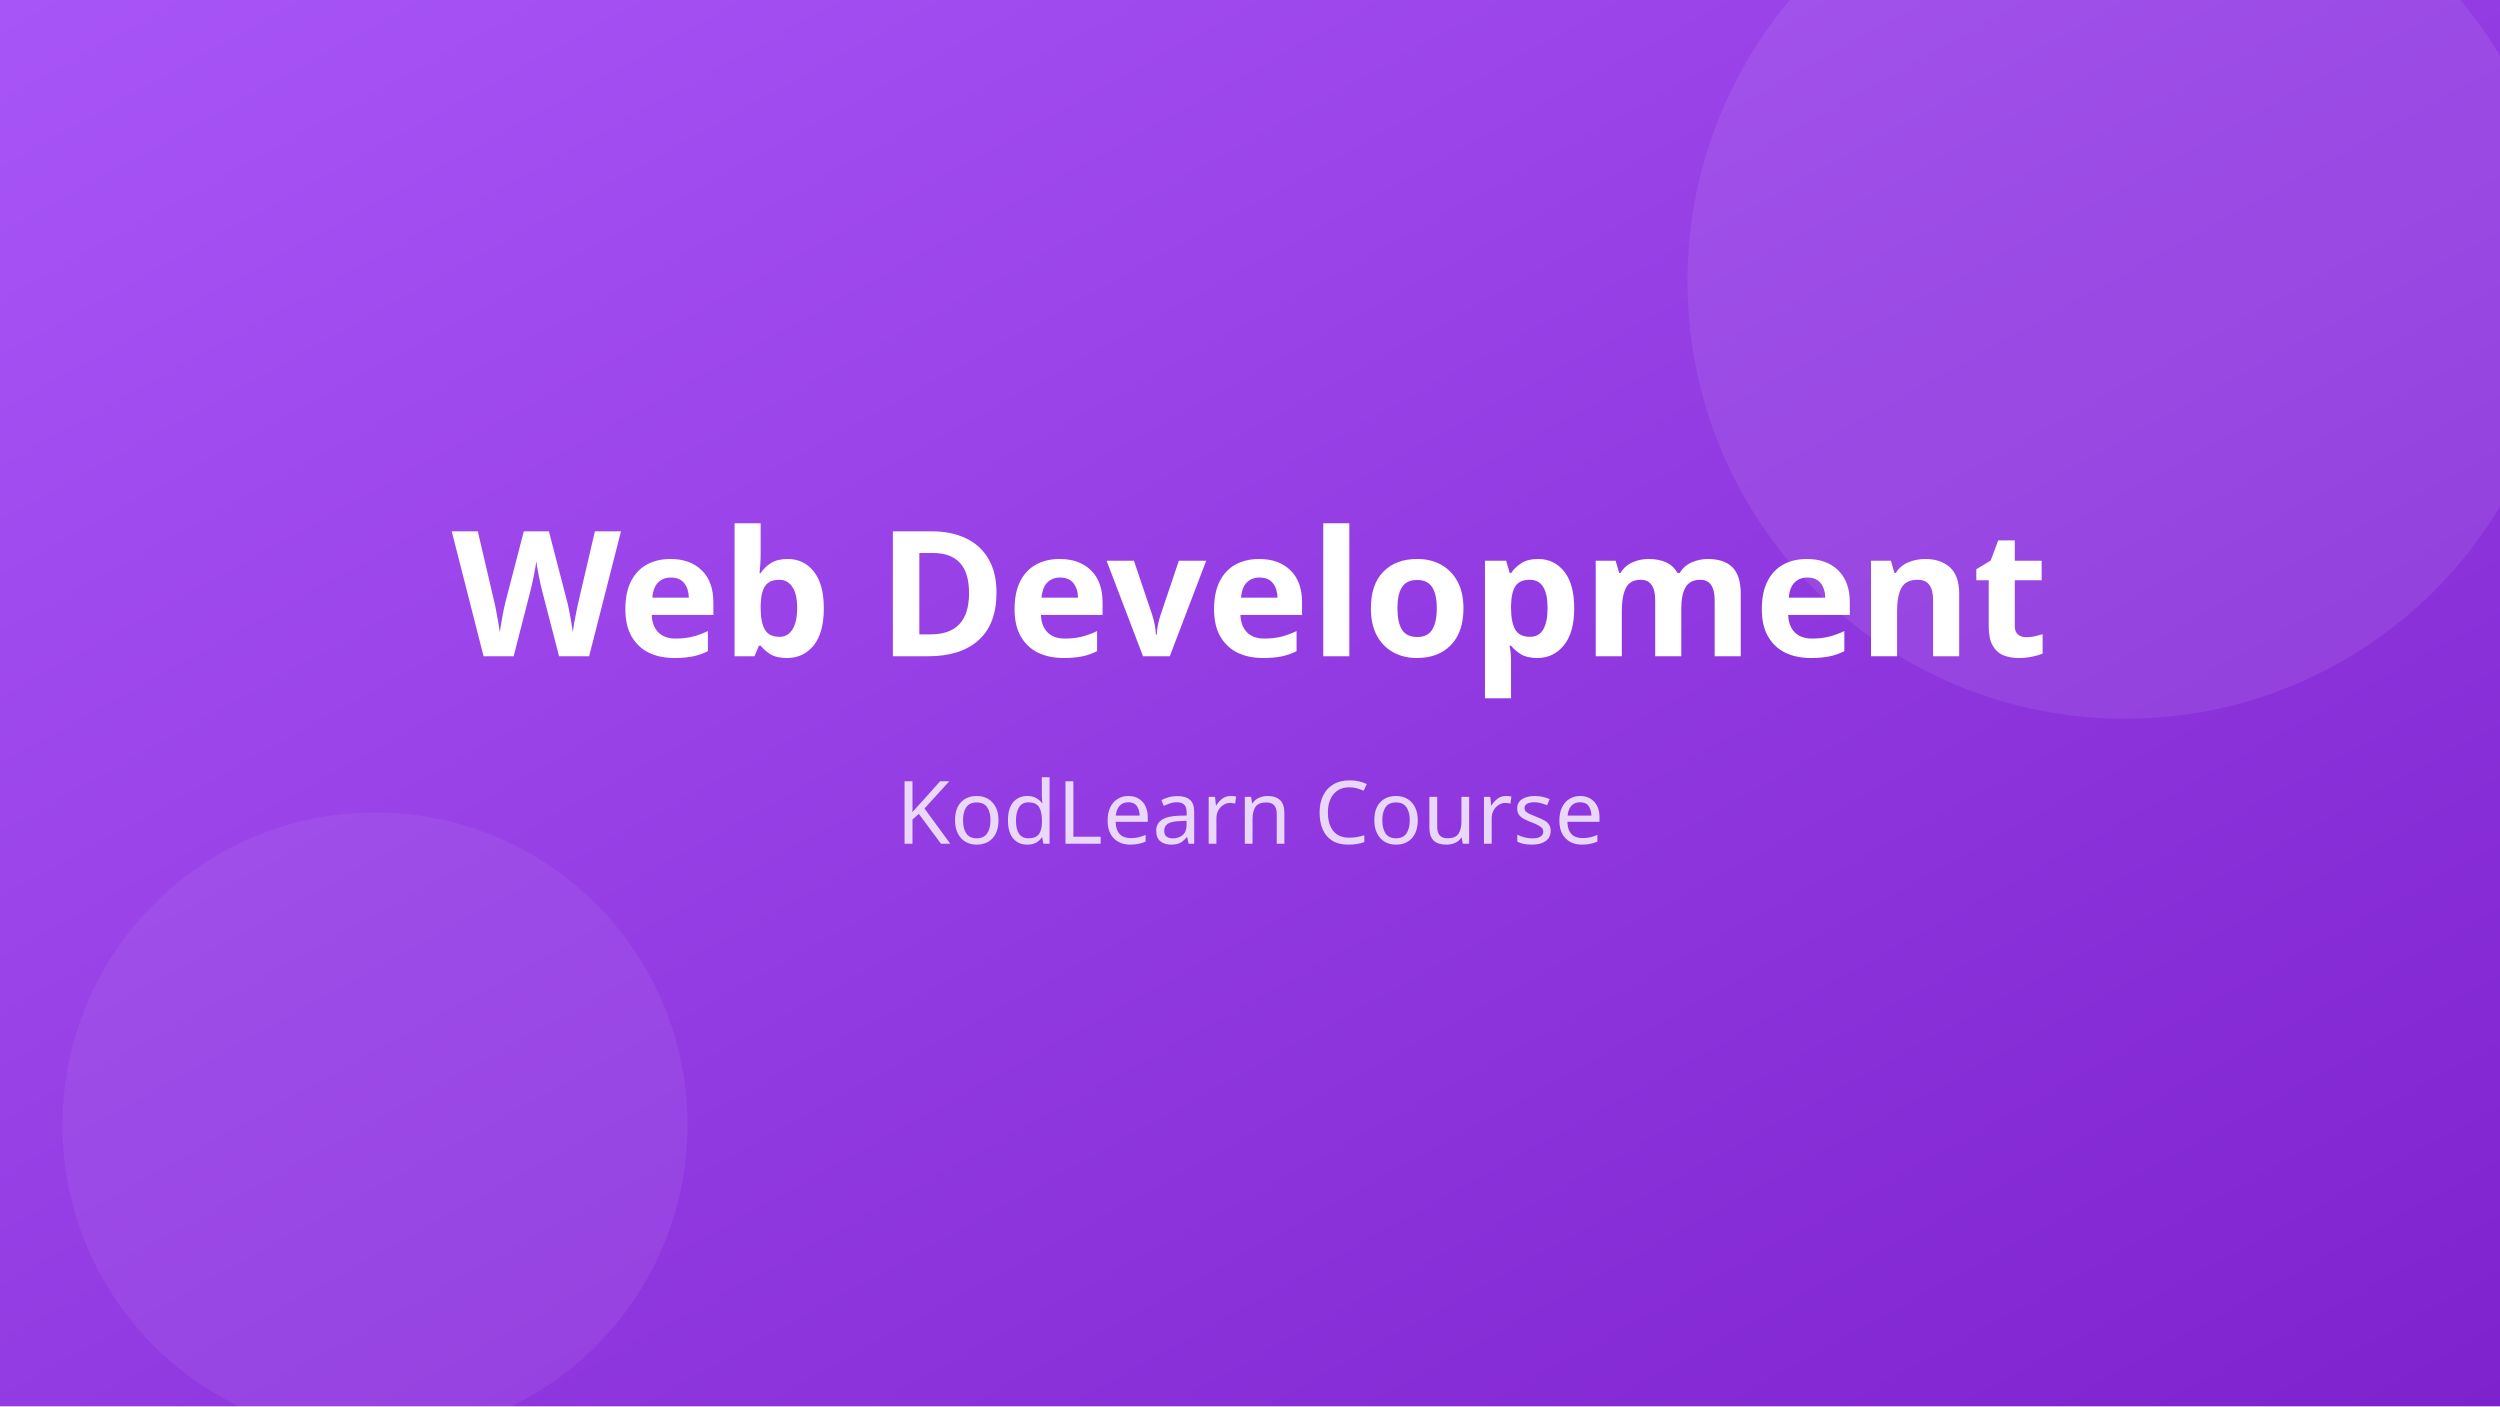
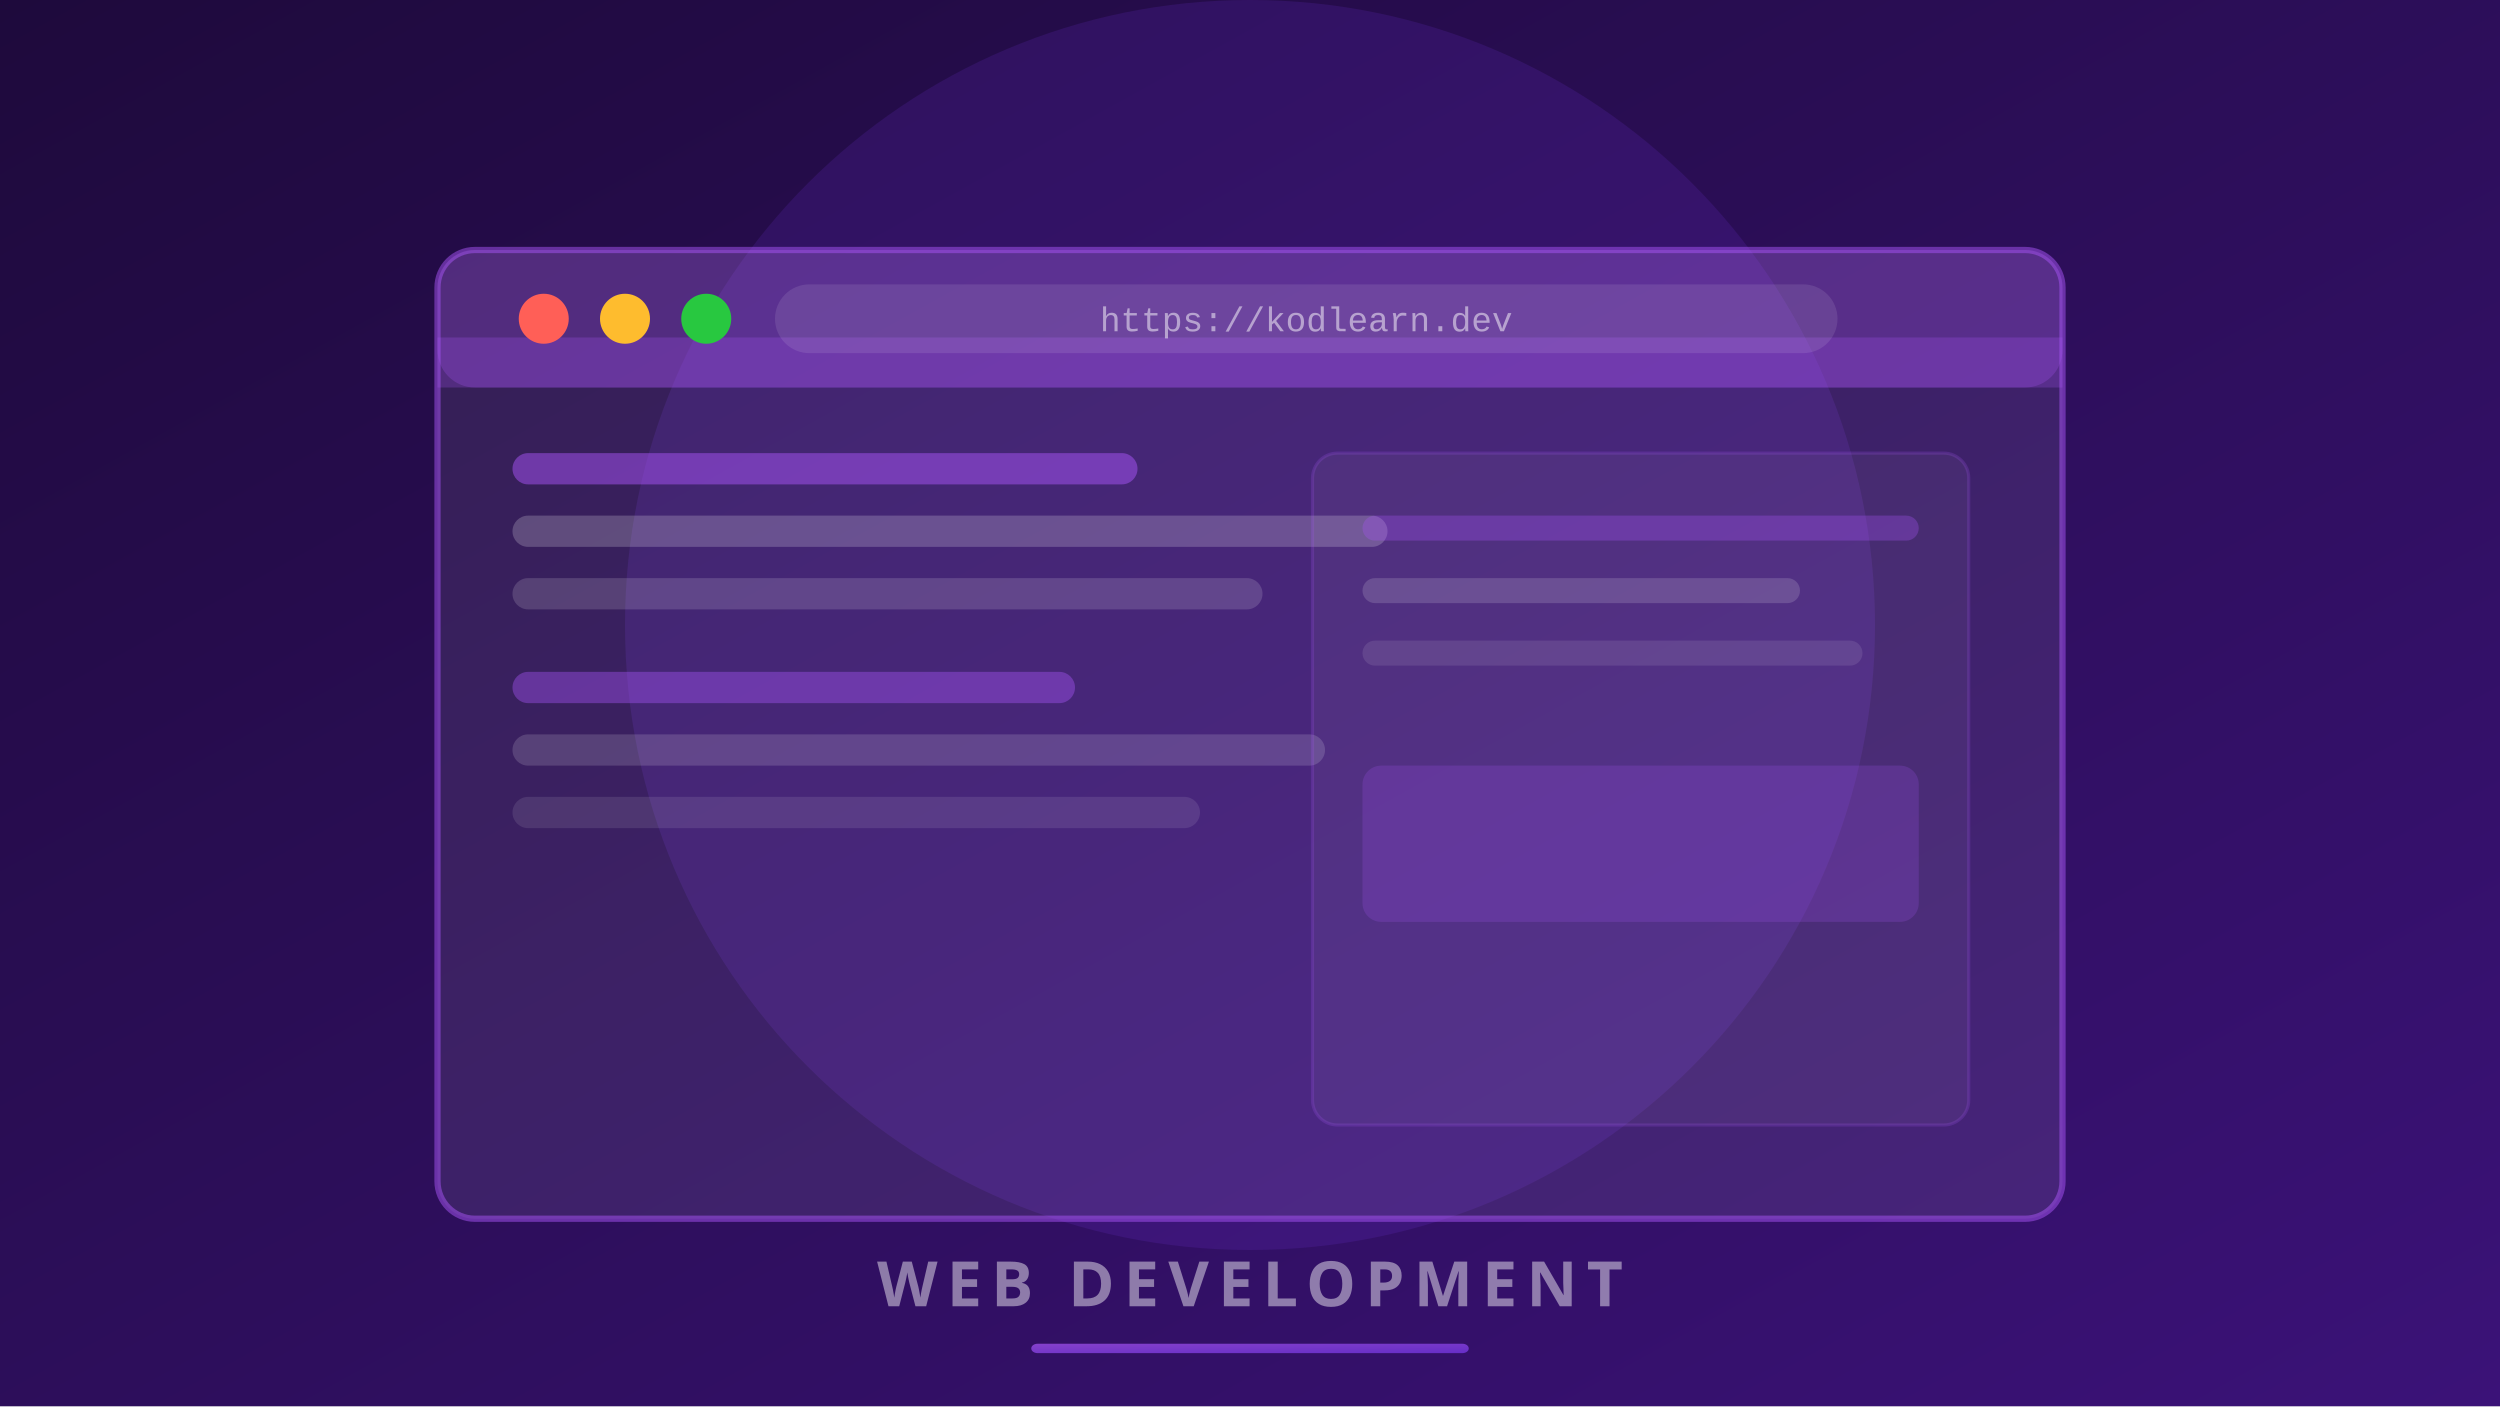
- <svg xmlns="http://www.w3.org/2000/svg" width="400" height="225" viewBox="0 0 400 225">
+ <svg xmlns="http://www.w3.org/2000/svg" viewBox="0 0 800 450">
  <defs>
    <linearGradient id="bg" x1="0%" y1="0%" x2="100%" y2="100%">
+       <stop offset="0%" stop-color="#1e0a3c" />
+       <stop offset="100%" stop-color="#3b1278" />
+     </linearGradient>
+     <linearGradient id="purple" x1="0%" y1="0%" x2="100%" y2="100%">
      <stop offset="0%" stop-color="#a855f7" />
-       <stop offset="100%" stop-color="#7e22ce" />
+       <stop offset="100%" stop-color="#7c3aed" />
    </linearGradient>
  </defs>
-   <rect width="400" height="225" fill="url(#bg)" />
-   <circle cx="340" cy="45" r="70" fill="rgba(255,255,255,0.08)" />
-   <circle cx="60" cy="180" r="50" fill="rgba(255,255,255,0.06)" />
-   <text x="200" y="105" font-family="system-ui,sans-serif" font-size="28" font-weight="700" fill="white" text-anchor="middle">Web Development</text>
-   <text x="200" y="135" font-family="system-ui,sans-serif" font-size="14" font-weight="400" fill="rgba(255,255,255,0.8)" text-anchor="middle">KodLearn Course</text>
+   <rect width="800" height="450" fill="url(#bg)" />
+   <circle cx="400" cy="200" r="200" fill="rgba(124,58,237,0.15)" />
+   <rect x="140" y="80" width="520" height="310" rx="12" fill="rgba(255,255,255,0.08)" stroke="rgba(168,85,247,0.5)" stroke-width="2" />
+   <rect x="140" y="80" width="520" height="44" rx="12" fill="rgba(168,85,247,0.25)" />
+   <rect x="140" y="108" width="520" height="16" fill="rgba(168,85,247,0.25)" />
+   <circle cx="174" cy="102" r="8" fill="#ff5f57" />
+   <circle cx="200" cy="102" r="8" fill="#febc2e" />
+   <circle cx="226" cy="102" r="8" fill="#28c840" />
+   <rect x="248" y="91" width="340" height="22" rx="11" fill="rgba(255,255,255,0.1)" />
+   <text x="418" y="106" font-family="'Courier New',monospace" font-size="11" fill="rgba(255,255,255,0.5)" text-anchor="middle">https://kodlearn.dev</text>
+   <rect x="164" y="145" width="200" height="10" rx="5" fill="rgba(168,85,247,0.5)" />
+   <rect x="164" y="165" width="280" height="10" rx="5" fill="rgba(255,255,255,0.2)" />
+   <rect x="164" y="185" width="240" height="10" rx="5" fill="rgba(255,255,255,0.15)" />
+   <rect x="164" y="215" width="180" height="10" rx="5" fill="rgba(168,85,247,0.4)" />
+   <rect x="164" y="235" width="260" height="10" rx="5" fill="rgba(255,255,255,0.15)" />
+   <rect x="164" y="255" width="220" height="10" rx="5" fill="rgba(255,255,255,0.1)" />
+   <rect x="420" y="145" width="210" height="215" rx="8" fill="rgba(255,255,255,0.05)" stroke="rgba(168,85,247,0.2)" stroke-width="1" />
+   <rect x="436" y="165" width="178" height="8" rx="4" fill="rgba(168,85,247,0.3)" />
+   <rect x="436" y="185" width="140" height="8" rx="4" fill="rgba(255,255,255,0.15)" />
+   <rect x="436" y="205" width="160" height="8" rx="4" fill="rgba(255,255,255,0.1)" />
+   <rect x="436" y="245" width="178" height="50" rx="6" fill="rgba(168,85,247,0.2)" />
+   <text x="400" y="418" font-family="system-ui,sans-serif" font-size="20" font-weight="600" fill="rgba(255,255,255,0.45)" text-anchor="middle" letter-spacing="3">WEB DEVELOPMENT</text>
+   <rect x="330" y="430" width="140" height="3" rx="2" fill="url(#purple)" opacity="0.7" />
</svg>
